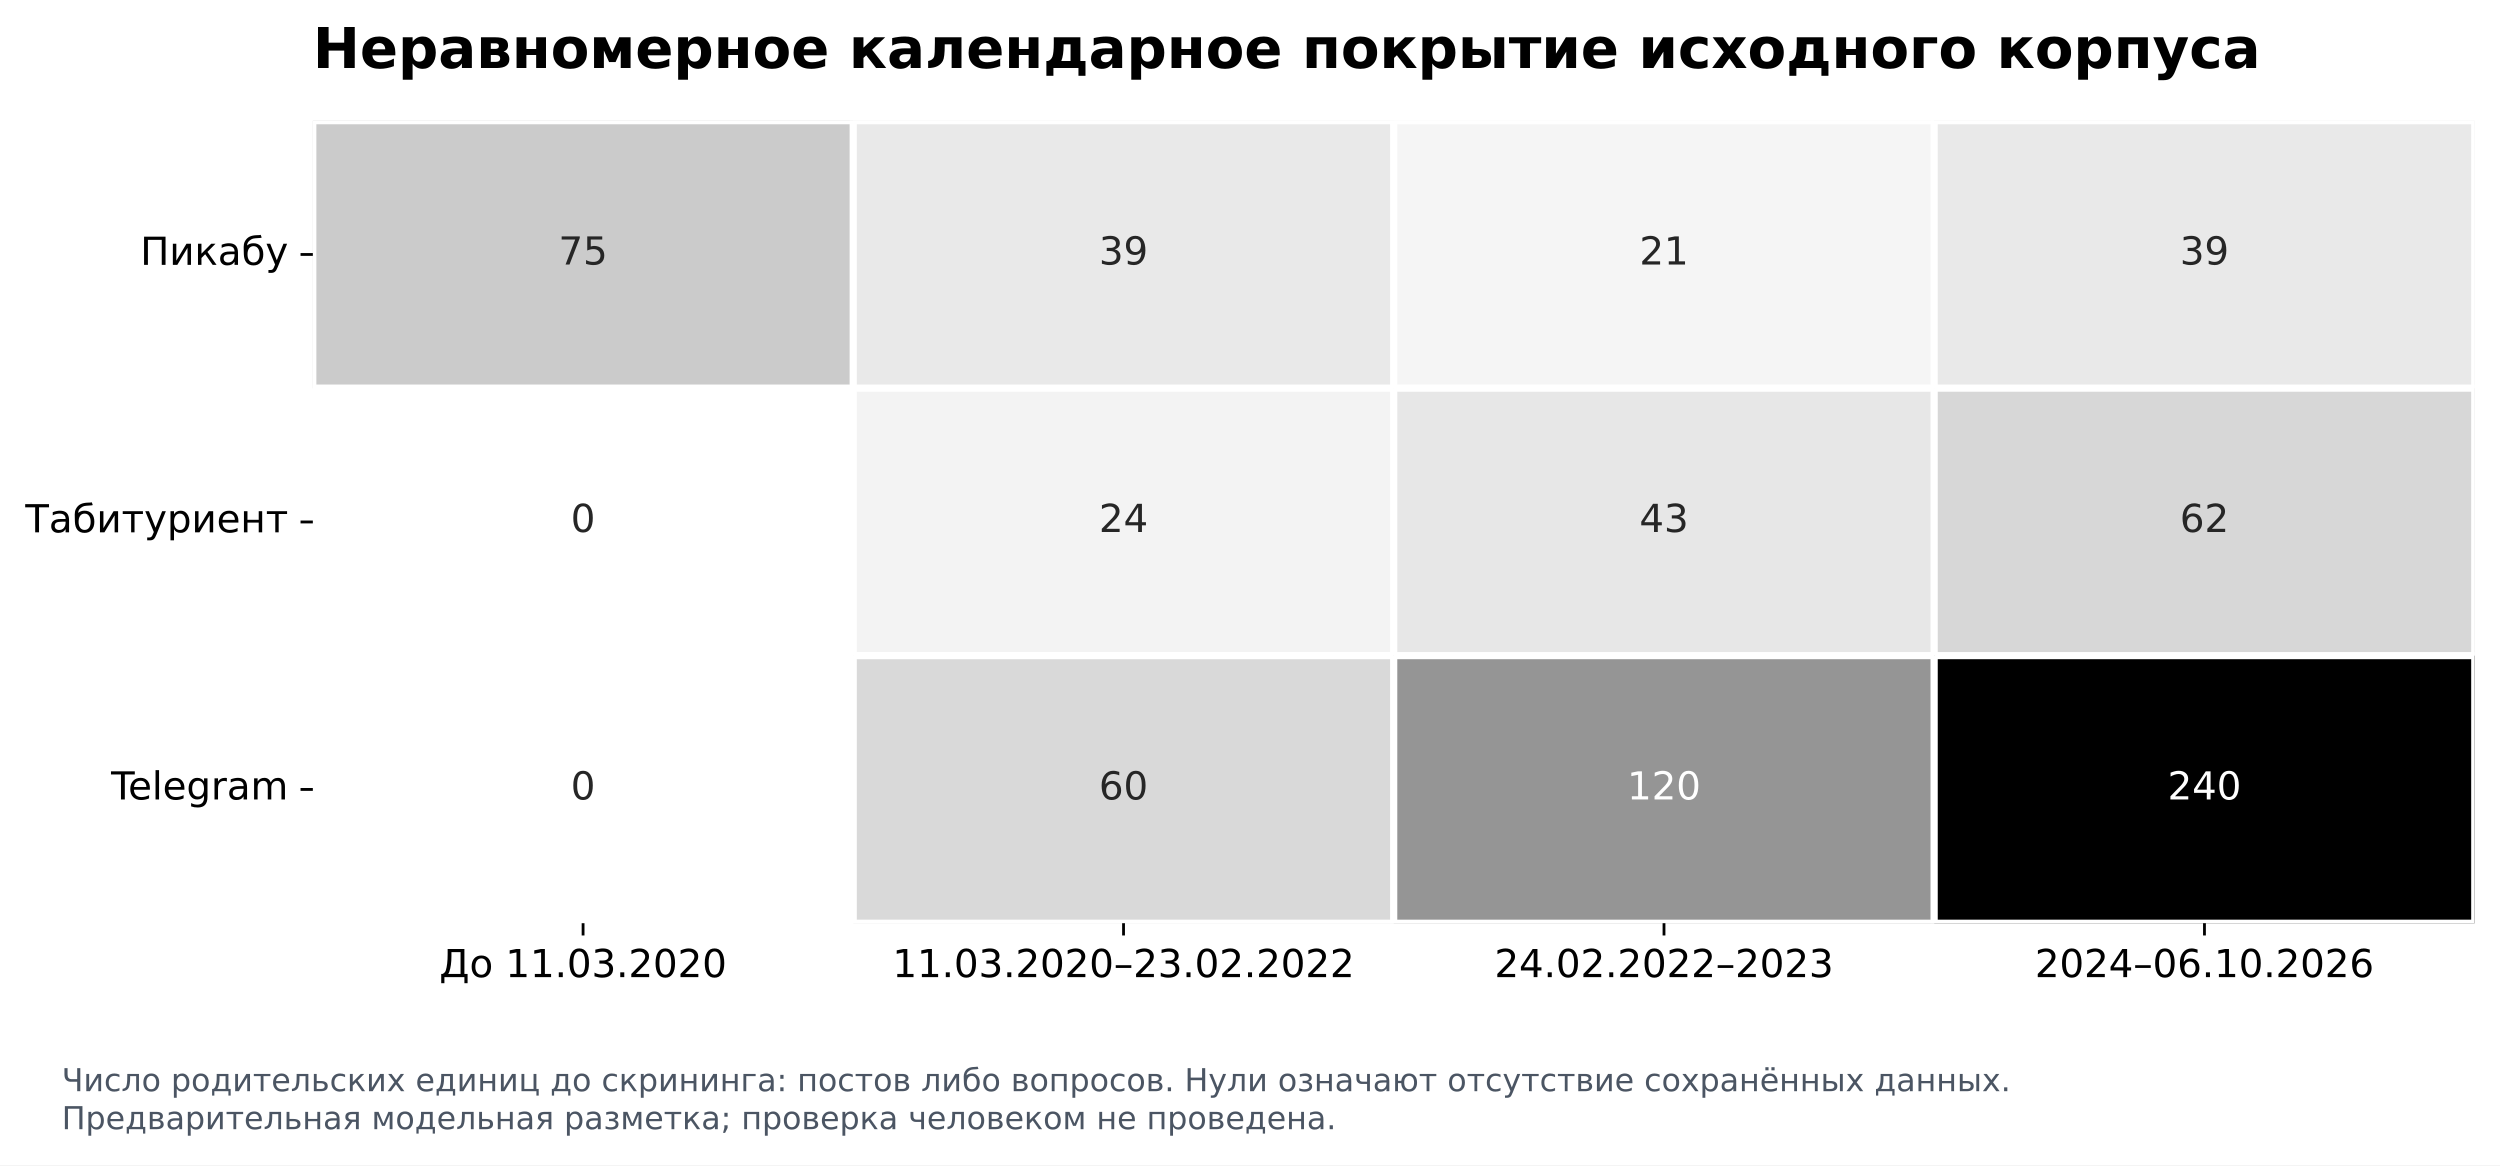
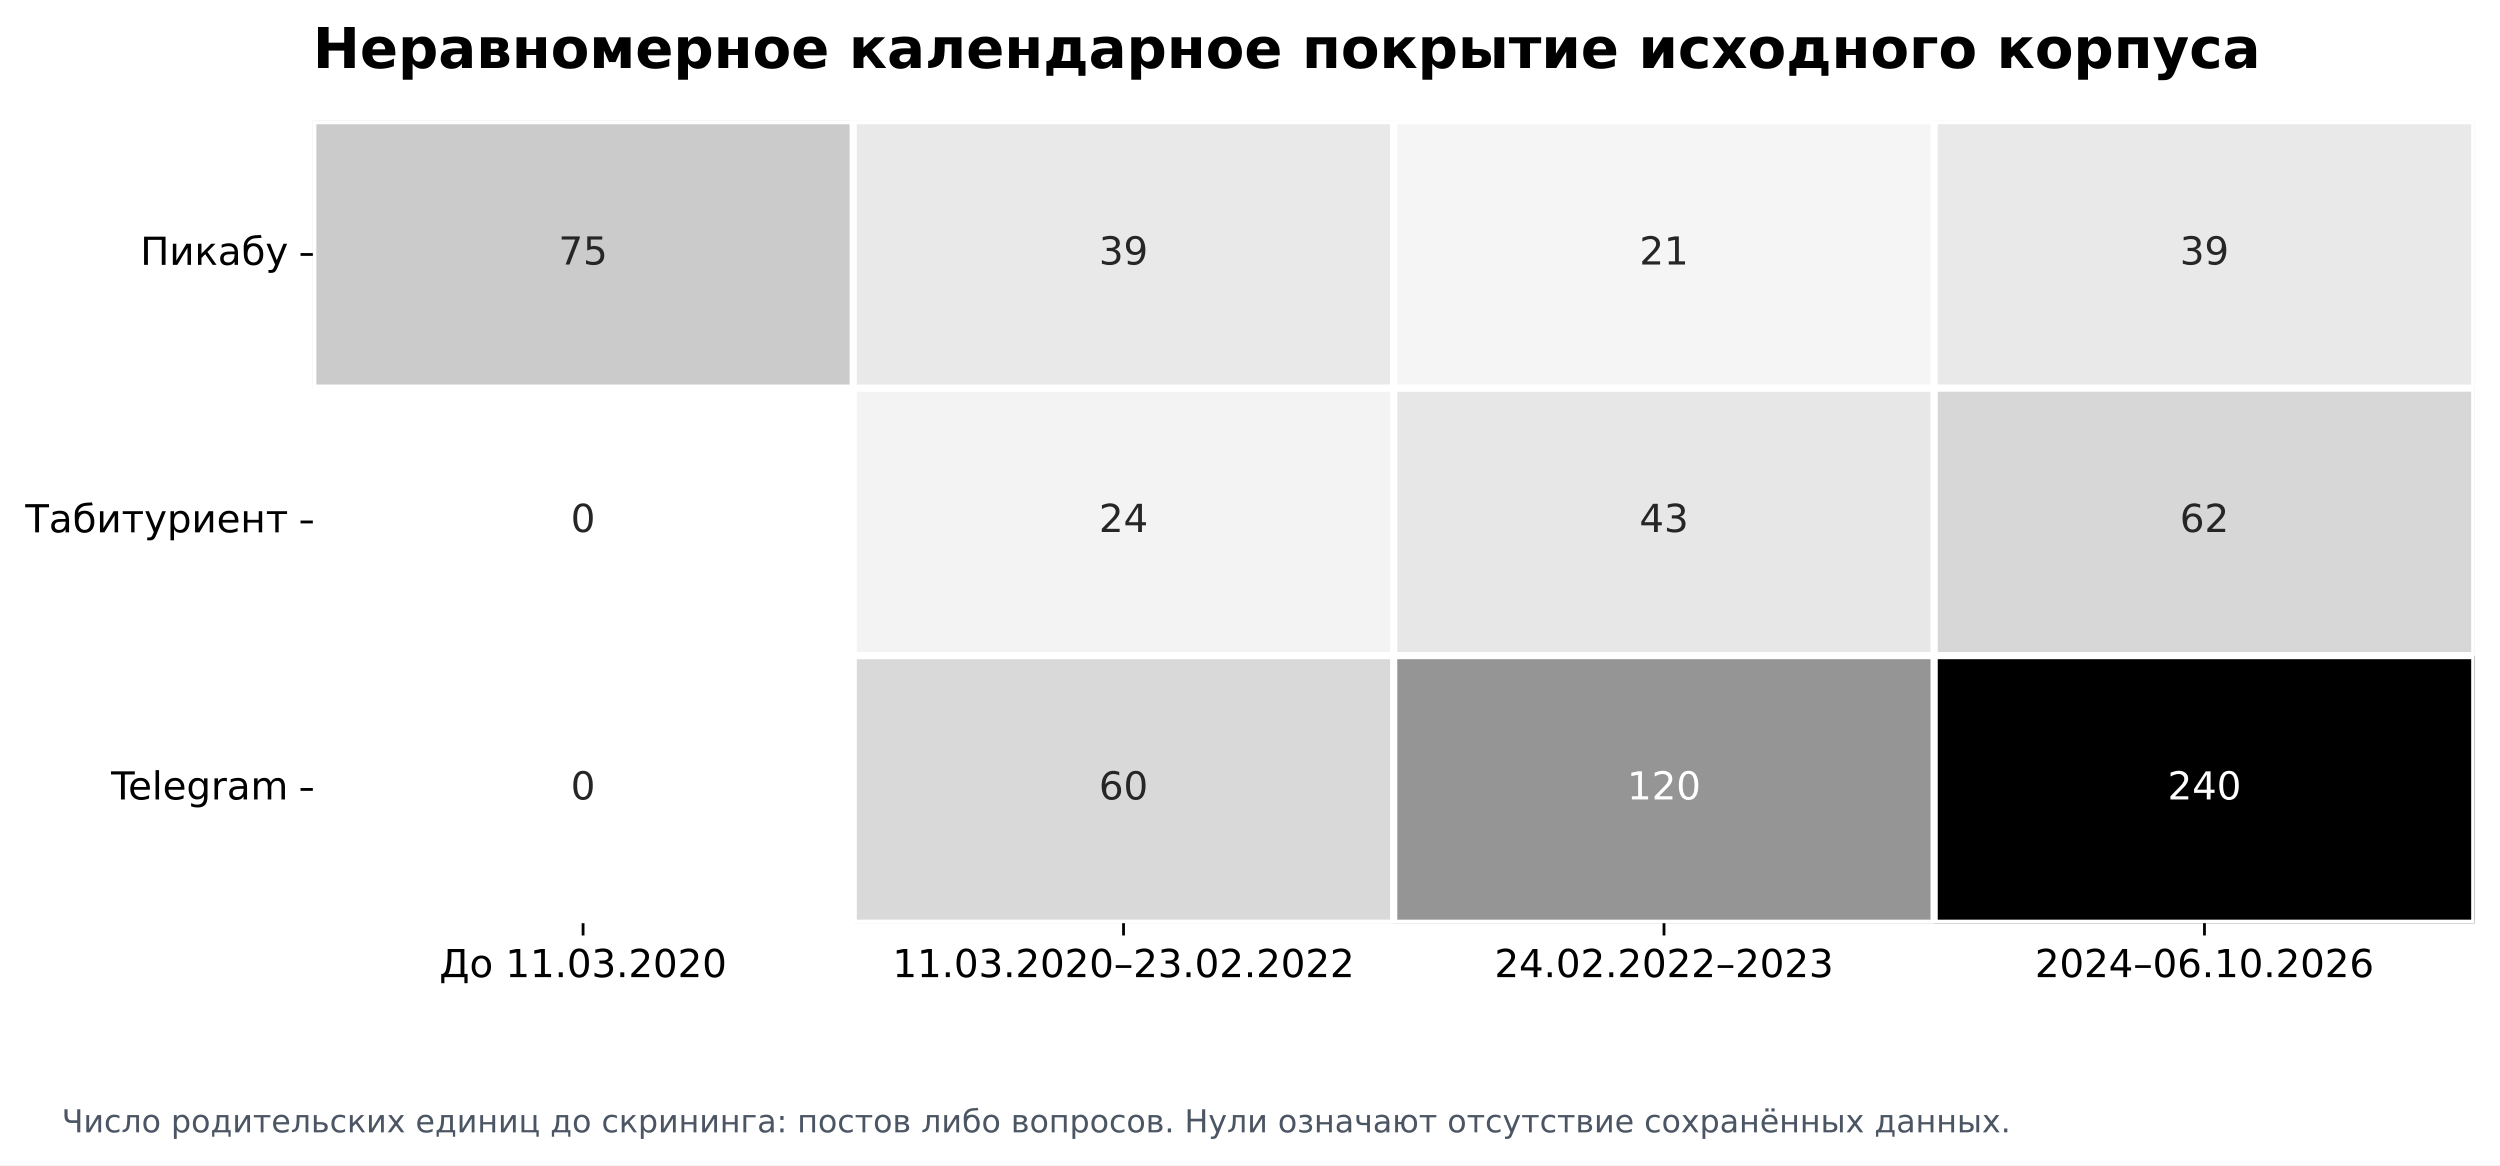
<svg xmlns="http://www.w3.org/2000/svg" xmlns:xlink="http://www.w3.org/1999/xlink" width="711.289pt" height="331.531pt" viewBox="0 0 711.289 331.531" version="1.1">
  <defs>
    <style type="text/css">*{stroke-linejoin: round; stroke-linecap: butt}</style>
  </defs>
  <g id="figure_1">
    <g id="patch_1">
      <path d="M 0 331.531  L 711.289 331.531  L 711.289 0  L 0 0  z " style="fill: #ffffff" />
    </g>
    <g id="axes_1">
      <g id="patch_2">
        <path d="M 89.009 262.656  L 704.089 262.656  L 704.089 34.356  L 89.009 34.356  z " style="fill: #ffffff" />
      </g>
      <g id="QuadMesh_1">
-         <path d="M 89.009 34.356  L 242.779 34.356  L 242.779 110.456  L 89.009 110.456  L 89.009 34.356  " clip-path="url(#pb31e6680ee)" style="fill: #cbcbcb; stroke: #ffffff; stroke-width: 2" />
-         <path d="M 242.779 34.356  L 396.549 34.356  L 396.549 110.456  L 242.779 110.456  L 242.779 34.356  " clip-path="url(#pb31e6680ee)" style="fill: #e9e9e9; stroke: #ffffff; stroke-width: 2" />
-         <path d="M 396.549 34.356  L 550.319 34.356  L 550.319 110.456  L 396.549 110.456  L 396.549 34.356  " clip-path="url(#pb31e6680ee)" style="fill: #f5f5f5; stroke: #ffffff; stroke-width: 2" />
-         <path d="M 550.319 34.356  L 704.089 34.356  L 704.089 110.456  L 550.319 110.456  L 550.319 34.356  " clip-path="url(#pb31e6680ee)" style="fill: #e9e9e9; stroke: #ffffff; stroke-width: 2" />
-         <path d="M 89.009 110.456  L 242.779 110.456  L 242.779 186.556  L 89.009 186.556  L 89.009 110.456  " clip-path="url(#pb31e6680ee)" style="fill: #ffffff; stroke: #ffffff; stroke-width: 2" />
-         <path d="M 242.779 110.456  L 396.549 110.456  L 396.549 186.556  L 242.779 186.556  L 242.779 110.456  " clip-path="url(#pb31e6680ee)" style="fill: #f3f3f3; stroke: #ffffff; stroke-width: 2" />
-         <path d="M 396.549 110.456  L 550.319 110.456  L 550.319 186.556  L 396.549 186.556  L 396.549 110.456  " clip-path="url(#pb31e6680ee)" style="fill: #e7e7e7; stroke: #ffffff; stroke-width: 2" />
-         <path d="M 550.319 110.456  L 704.089 110.456  L 704.089 186.556  L 550.319 186.556  L 550.319 110.456  " clip-path="url(#pb31e6680ee)" style="fill: #d7d7d7; stroke: #ffffff; stroke-width: 2" />
-         <path d="M 89.009 186.556  L 242.779 186.556  L 242.779 262.656  L 89.009 262.656  L 89.009 186.556  " clip-path="url(#pb31e6680ee)" style="fill: #ffffff; stroke: #ffffff; stroke-width: 2" />
-         <path d="M 242.779 186.556  L 396.549 186.556  L 396.549 262.656  L 242.779 262.656  L 242.779 186.556  " clip-path="url(#pb31e6680ee)" style="fill: #d9d9d9; stroke: #ffffff; stroke-width: 2" />
-         <path d="M 396.549 186.556  L 550.319 186.556  L 550.319 262.656  L 396.549 262.656  L 396.549 186.556  " clip-path="url(#pb31e6680ee)" style="fill: #959595; stroke: #ffffff; stroke-width: 2" />
-         <path d="M 550.319 186.556  L 704.089 186.556  L 704.089 262.656  L 550.319 262.656  L 550.319 186.556  " clip-path="url(#pb31e6680ee)" style="stroke: #ffffff; stroke-width: 2" />
+         <path d="M 89.009 34.356  L 242.779 34.356  L 242.779 110.456  L 89.009 110.456  L 89.009 34.356  " clip-path="url(#pb05f7e97f4)" style="fill: #cbcbcb; stroke: #ffffff; stroke-width: 2" />
+         <path d="M 242.779 34.356  L 396.549 34.356  L 396.549 110.456  L 242.779 110.456  L 242.779 34.356  " clip-path="url(#pb05f7e97f4)" style="fill: #e9e9e9; stroke: #ffffff; stroke-width: 2" />
+         <path d="M 396.549 34.356  L 550.319 34.356  L 550.319 110.456  L 396.549 110.456  L 396.549 34.356  " clip-path="url(#pb05f7e97f4)" style="fill: #f5f5f5; stroke: #ffffff; stroke-width: 2" />
+         <path d="M 550.319 34.356  L 704.089 34.356  L 704.089 110.456  L 550.319 110.456  L 550.319 34.356  " clip-path="url(#pb05f7e97f4)" style="fill: #e9e9e9; stroke: #ffffff; stroke-width: 2" />
+         <path d="M 89.009 110.456  L 242.779 110.456  L 242.779 186.556  L 89.009 186.556  L 89.009 110.456  " clip-path="url(#pb05f7e97f4)" style="fill: #ffffff; stroke: #ffffff; stroke-width: 2" />
+         <path d="M 242.779 110.456  L 396.549 110.456  L 396.549 186.556  L 242.779 186.556  L 242.779 110.456  " clip-path="url(#pb05f7e97f4)" style="fill: #f3f3f3; stroke: #ffffff; stroke-width: 2" />
+         <path d="M 396.549 110.456  L 550.319 110.456  L 550.319 186.556  L 396.549 186.556  L 396.549 110.456  " clip-path="url(#pb05f7e97f4)" style="fill: #e7e7e7; stroke: #ffffff; stroke-width: 2" />
+         <path d="M 550.319 110.456  L 704.089 110.456  L 704.089 186.556  L 550.319 186.556  L 550.319 110.456  " clip-path="url(#pb05f7e97f4)" style="fill: #d7d7d7; stroke: #ffffff; stroke-width: 2" />
+         <path d="M 89.009 186.556  L 242.779 186.556  L 242.779 262.656  L 89.009 262.656  L 89.009 186.556  " clip-path="url(#pb05f7e97f4)" style="fill: #ffffff; stroke: #ffffff; stroke-width: 2" />
+         <path d="M 242.779 186.556  L 396.549 186.556  L 396.549 262.656  L 242.779 262.656  L 242.779 186.556  " clip-path="url(#pb05f7e97f4)" style="fill: #d9d9d9; stroke: #ffffff; stroke-width: 2" />
+         <path d="M 396.549 186.556  L 550.319 186.556  L 550.319 262.656  L 396.549 262.656  L 396.549 186.556  " clip-path="url(#pb05f7e97f4)" style="fill: #959595; stroke: #ffffff; stroke-width: 2" />
+         <path d="M 550.319 186.556  L 704.089 186.556  L 704.089 262.656  L 550.319 262.656  L 550.319 186.556  " clip-path="url(#pb05f7e97f4)" style="stroke: #ffffff; stroke-width: 2" />
      </g>
      <g id="matplotlib.axis_1">
        <g id="xtick_1">
          <g id="line2d_1">
            <defs>
-               <path id="mb8ffff514b" d="M 0 0  L 0 3.5  " style="stroke: #000000; stroke-width: 0.8" />
+               <path id="m10821d1b95" d="M 0 0  L 0 3.5  " style="stroke: #000000; stroke-width: 0.8" />
            </defs>
            <g>
-               <use xlink:href="#mb8ffff514b" x="165.894" y="262.656" style="stroke: #000000; stroke-width: 0.8" />
+               <use xlink:href="#m10821d1b95" x="165.894" y="262.656" style="stroke: #000000; stroke-width: 0.8" />
            </g>
          </g>
          <g id="text_1">
            <text style="font-size: 11px; font-family: 'DejaVu Sans'; text-anchor: middle" x="165.894" y="278.013" transform="rotate(-0 165.8936 278.0134)">До 11.03.2020</text>
          </g>
        </g>
        <g id="xtick_2">
          <g id="line2d_2">
            <g>
-               <use xlink:href="#mb8ffff514b" x="319.664" y="262.656" style="stroke: #000000; stroke-width: 0.8" />
+               <use xlink:href="#m10821d1b95" x="319.664" y="262.656" style="stroke: #000000; stroke-width: 0.8" />
            </g>
          </g>
          <g id="text_2">
            <text style="font-size: 11px; font-family: 'DejaVu Sans'; text-anchor: middle" x="319.664" y="278.013" transform="rotate(-0 319.6636 278.0134)">11.03.2020–23.02.2022</text>
          </g>
        </g>
        <g id="xtick_3">
          <g id="line2d_3">
            <g>
-               <use xlink:href="#mb8ffff514b" x="473.434" y="262.656" style="stroke: #000000; stroke-width: 0.8" />
+               <use xlink:href="#m10821d1b95" x="473.434" y="262.656" style="stroke: #000000; stroke-width: 0.8" />
            </g>
          </g>
          <g id="text_3">
            <text style="font-size: 11px; font-family: 'DejaVu Sans'; text-anchor: middle" x="473.434" y="278.013" transform="rotate(-0 473.4336 278.0134)">24.02.2022–2023</text>
          </g>
        </g>
        <g id="xtick_4">
          <g id="line2d_4">
            <g>
-               <use xlink:href="#mb8ffff514b" x="627.204" y="262.656" style="stroke: #000000; stroke-width: 0.8" />
+               <use xlink:href="#m10821d1b95" x="627.204" y="262.656" style="stroke: #000000; stroke-width: 0.8" />
            </g>
          </g>
          <g id="text_4">
            <text style="font-size: 11px; font-family: 'DejaVu Sans'; text-anchor: middle" x="627.204" y="278.013" transform="rotate(-0 627.2036 278.0134)">2024–06.10.2026</text>
          </g>
        </g>
      </g>
      <g id="matplotlib.axis_2">
        <g id="ytick_1">
          <g id="line2d_5">
            <defs>
-               <path id="m1e9ea96226" d="M 0 0  L -3.5 0  " style="stroke: #000000; stroke-width: 0.8" />
+               <path id="m1cff1a1fc7" d="M 0 0  L -3.5 0  " style="stroke: #000000; stroke-width: 0.8" />
            </defs>
            <g>
-               <use xlink:href="#m1e9ea96226" x="89.009" y="72.406" style="stroke: #000000; stroke-width: 0.8" />
+               <use xlink:href="#m1cff1a1fc7" x="89.009" y="72.406" style="stroke: #000000; stroke-width: 0.8" />
            </g>
          </g>
          <g id="text_5">
            <text style="font-size: 11px; font-family: 'DejaVu Sans'; text-anchor: end" x="82.009" y="75.358" transform="rotate(-0 82.00859 75.35773)">Пикабу</text>
          </g>
        </g>
        <g id="ytick_2">
          <g id="line2d_6">
            <g>
-               <use xlink:href="#m1e9ea96226" x="89.009" y="148.506" style="stroke: #000000; stroke-width: 0.8" />
+               <use xlink:href="#m1cff1a1fc7" x="89.009" y="148.506" style="stroke: #000000; stroke-width: 0.8" />
            </g>
          </g>
          <g id="text_6">
            <text style="font-size: 11px; font-family: 'DejaVu Sans'; text-anchor: end" x="82.009" y="151.458" transform="rotate(-0 82.00859 151.4576)">Табитуриент</text>
          </g>
        </g>
        <g id="ytick_3">
          <g id="line2d_7">
            <g>
-               <use xlink:href="#m1e9ea96226" x="89.009" y="224.606" style="stroke: #000000; stroke-width: 0.8" />
+               <use xlink:href="#m1cff1a1fc7" x="89.009" y="224.606" style="stroke: #000000; stroke-width: 0.8" />
            </g>
          </g>
          <g id="text_7">
            <text style="font-size: 11px; font-family: 'DejaVu Sans'; text-anchor: end" x="82.009" y="227.464" transform="rotate(-0 82.00859 227.4639)">Telegram</text>
          </g>
        </g>
      </g>
      <g id="text_8">
        <text style="font-size: 11px; font-family: 'DejaVu Sans'; text-anchor: middle; fill: #262626" x="165.894" y="75.264" transform="rotate(-0 165.8936 75.26363)">75</text>
      </g>
      <g id="text_9">
        <text style="font-size: 11px; font-family: 'DejaVu Sans'; text-anchor: middle; fill: #262626" x="319.664" y="75.264" transform="rotate(-0 319.6636 75.26363)">39</text>
      </g>
      <g id="text_10">
        <text style="font-size: 11px; font-family: 'DejaVu Sans'; text-anchor: middle; fill: #262626" x="473.434" y="75.264" transform="rotate(-0 473.4336 75.26363)">21</text>
      </g>
      <g id="text_11">
        <text style="font-size: 11px; font-family: 'DejaVu Sans'; text-anchor: middle; fill: #262626" x="627.204" y="75.264" transform="rotate(-0 627.2036 75.26363)">39</text>
      </g>
      <g id="text_12">
        <text style="font-size: 11px; font-family: 'DejaVu Sans'; text-anchor: middle; fill: #262626" x="165.894" y="151.364" transform="rotate(-0 165.8936 151.3635)">0</text>
      </g>
      <g id="text_13">
        <text style="font-size: 11px; font-family: 'DejaVu Sans'; text-anchor: middle; fill: #262626" x="319.664" y="151.364" transform="rotate(-0 319.6636 151.3635)">24</text>
      </g>
      <g id="text_14">
        <text style="font-size: 11px; font-family: 'DejaVu Sans'; text-anchor: middle; fill: #262626" x="473.434" y="151.364" transform="rotate(-0 473.4336 151.3635)">43</text>
      </g>
      <g id="text_15">
        <text style="font-size: 11px; font-family: 'DejaVu Sans'; text-anchor: middle; fill: #262626" x="627.204" y="151.364" transform="rotate(-0 627.2036 151.3635)">62</text>
      </g>
      <g id="text_16">
        <text style="font-size: 11px; font-family: 'DejaVu Sans'; text-anchor: middle; fill: #262626" x="165.894" y="227.463" transform="rotate(-0 165.8936 227.4635)">0</text>
      </g>
      <g id="text_17">
        <text style="font-size: 11px; font-family: 'DejaVu Sans'; text-anchor: middle; fill: #262626" x="319.664" y="227.463" transform="rotate(-0 319.6636 227.4635)">60</text>
      </g>
      <g id="text_18">
        <text style="font-size: 11px; font-family: 'DejaVu Sans'; text-anchor: middle; fill: #ffffff" x="473.434" y="227.463" transform="rotate(-0 473.4336 227.4635)">120</text>
      </g>
      <g id="text_19">
        <text style="font-size: 11px; font-family: 'DejaVu Sans'; text-anchor: middle; fill: #ffffff" x="627.204" y="227.463" transform="rotate(-0 627.2036 227.4635)">240</text>
      </g>
      <g id="text_20">
        <text style="font-weight: 700; font-size: 16px; font-family: 'DejaVu Sans'; text-anchor: start" x="89.009" y="19.356" transform="rotate(-0 89.00859 19.35625)">Неравномерное календарное покрытие исходного корпуса</text>
      </g>
    </g>
    <g id="text_21">
-       <text style="font-size: 9px; font-family: 'DejaVu Sans'; fill: #4b5563" transform="translate(17.56859 310.4665)">Число родительских единиц до скрининга: постов либо вопросов. Нули означают отсутствие сохранённых данных.</text>
-       <text style="font-size: 9px; font-family: 'DejaVu Sans'; fill: #4b5563" transform="translate(17.56859 321.2682)">Предварительная модельная разметка; проверка человеком не проведена.</text>
+       <text style="font-size: 9px; font-family: 'DejaVu Sans'; text-anchor: start; fill: #4b5563" x="17.569" y="322.169" transform="rotate(-0 17.56859 322.1691)">Число родительских единиц до скрининга: постов либо вопросов. Нули означают отсутствие сохранённых данных.</text>
    </g>
  </g>
  <defs>
-     <clipPath id="pb31e6680ee">
+     <clipPath id="pb05f7e97f4">
      <rect x="89.009" y="34.356" width="615.08" height="228.3" />
    </clipPath>
  </defs>
</svg>
